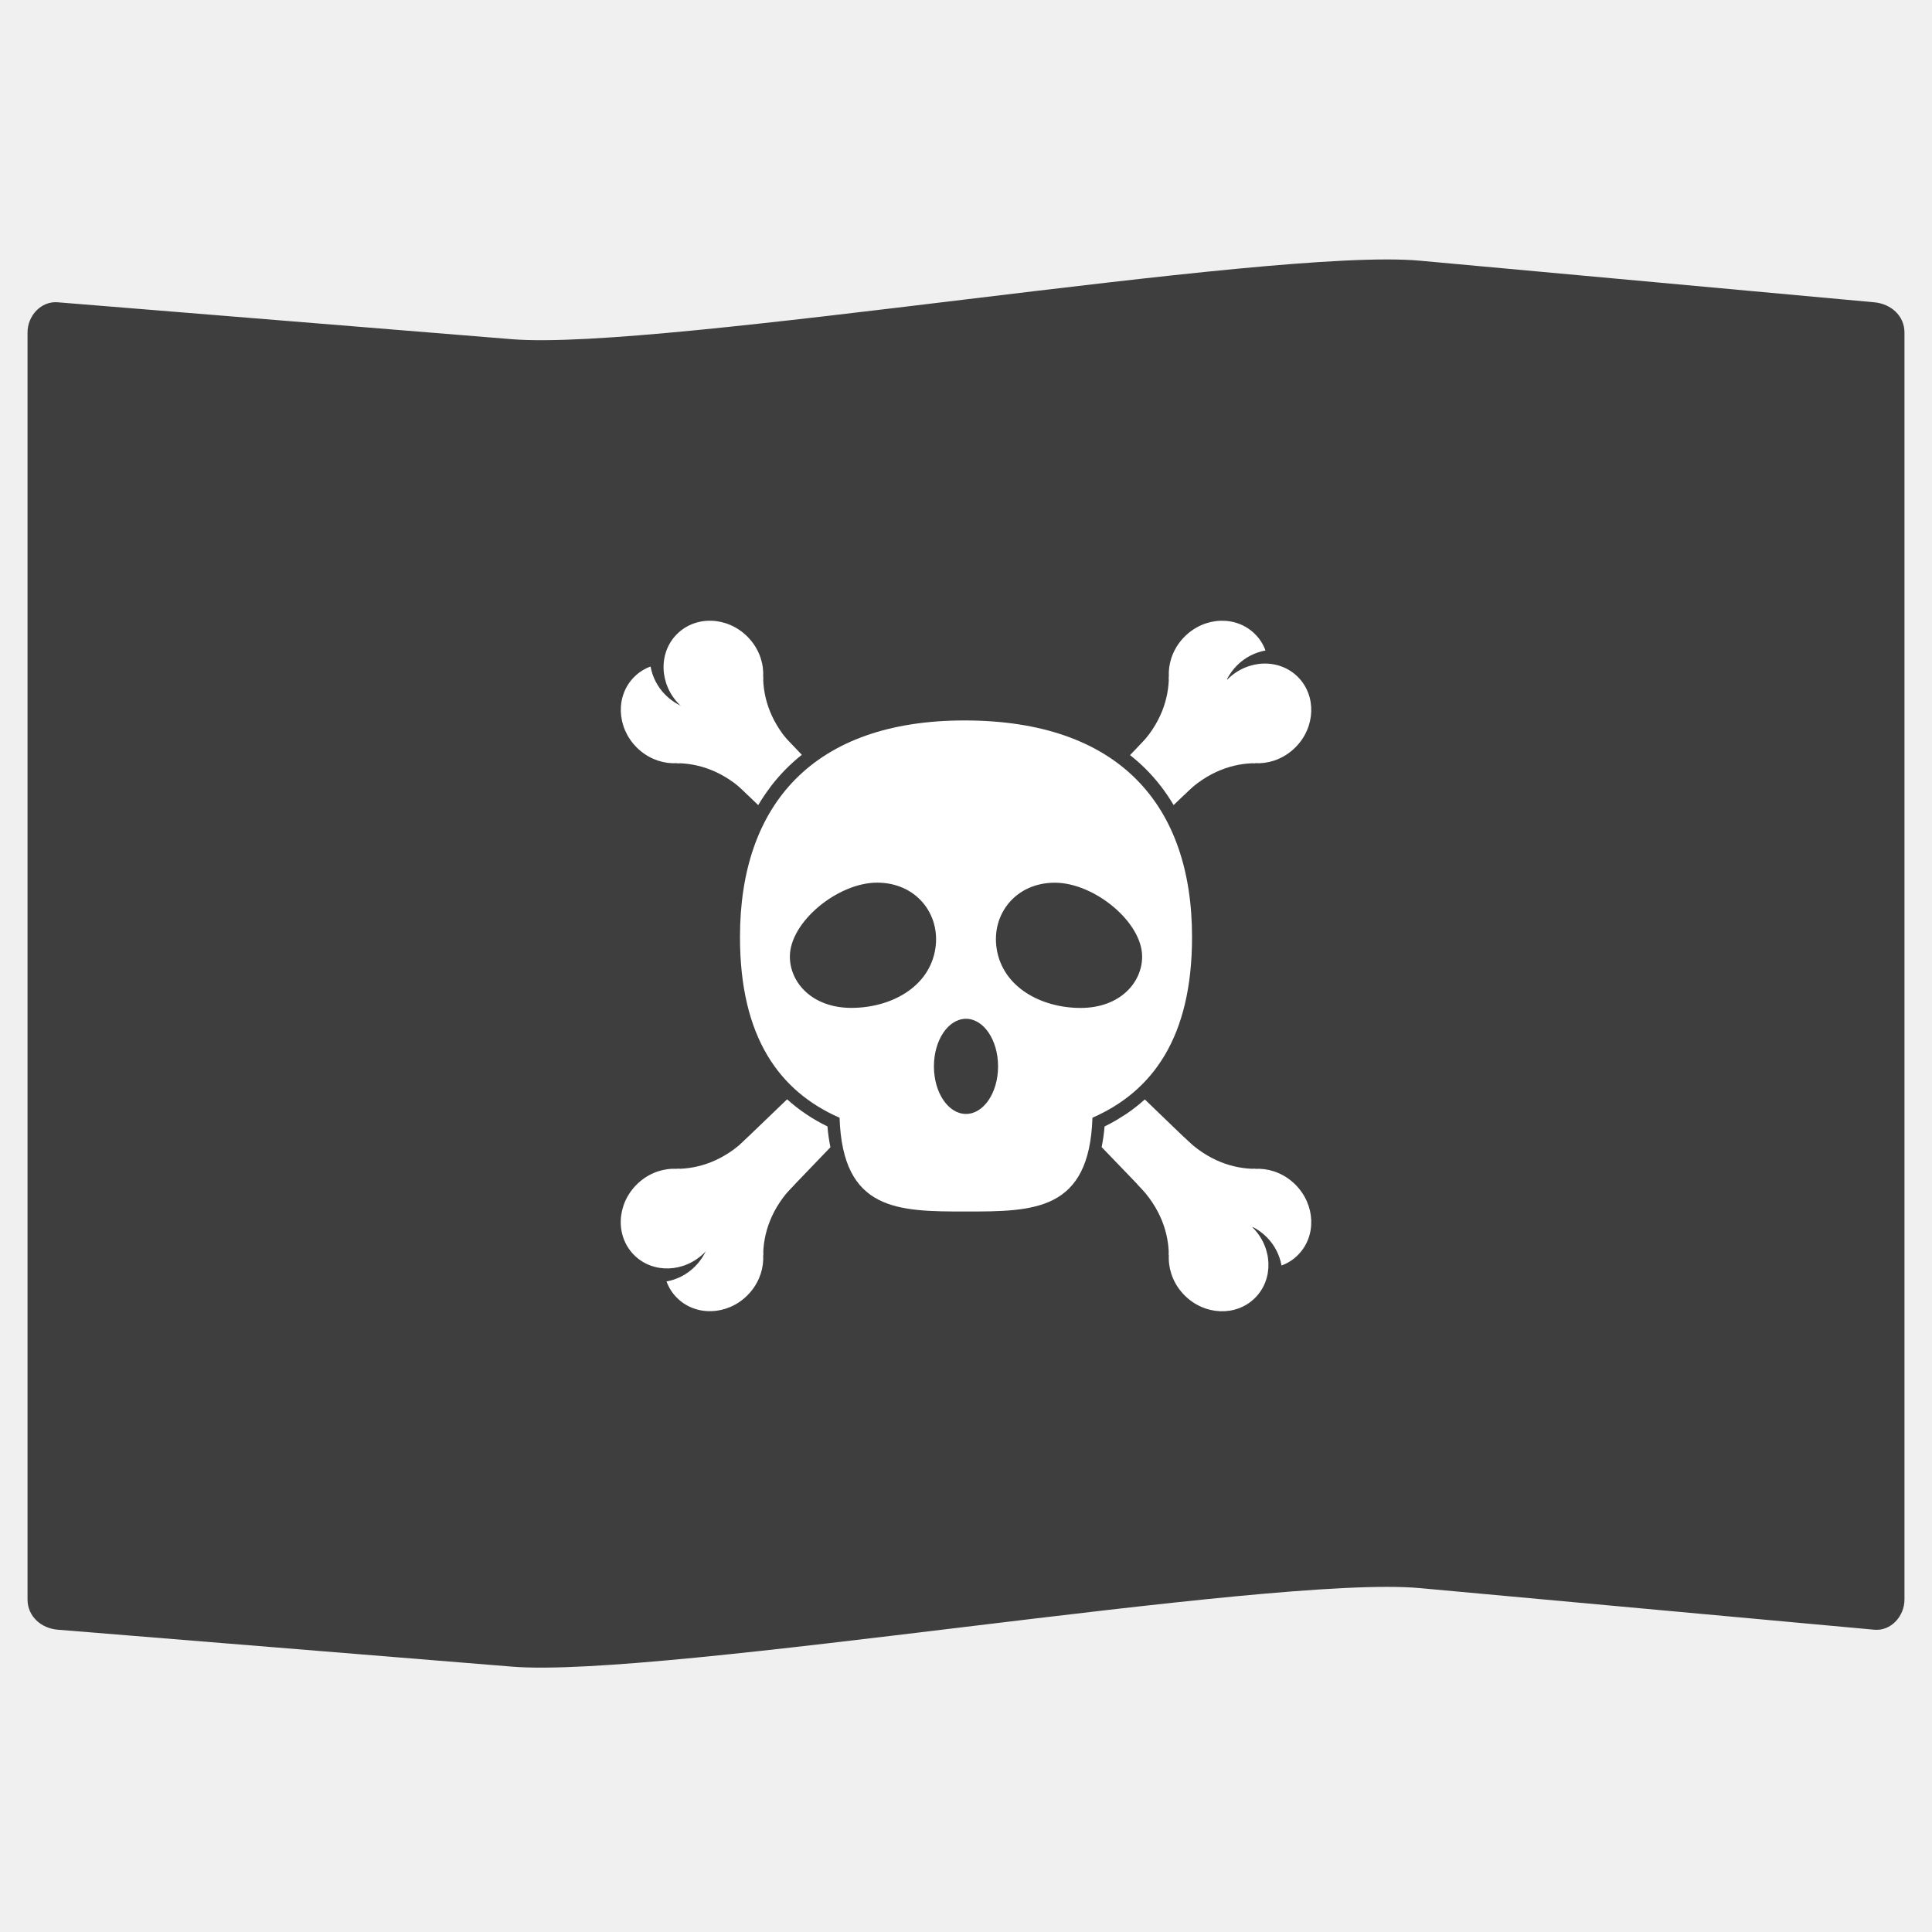
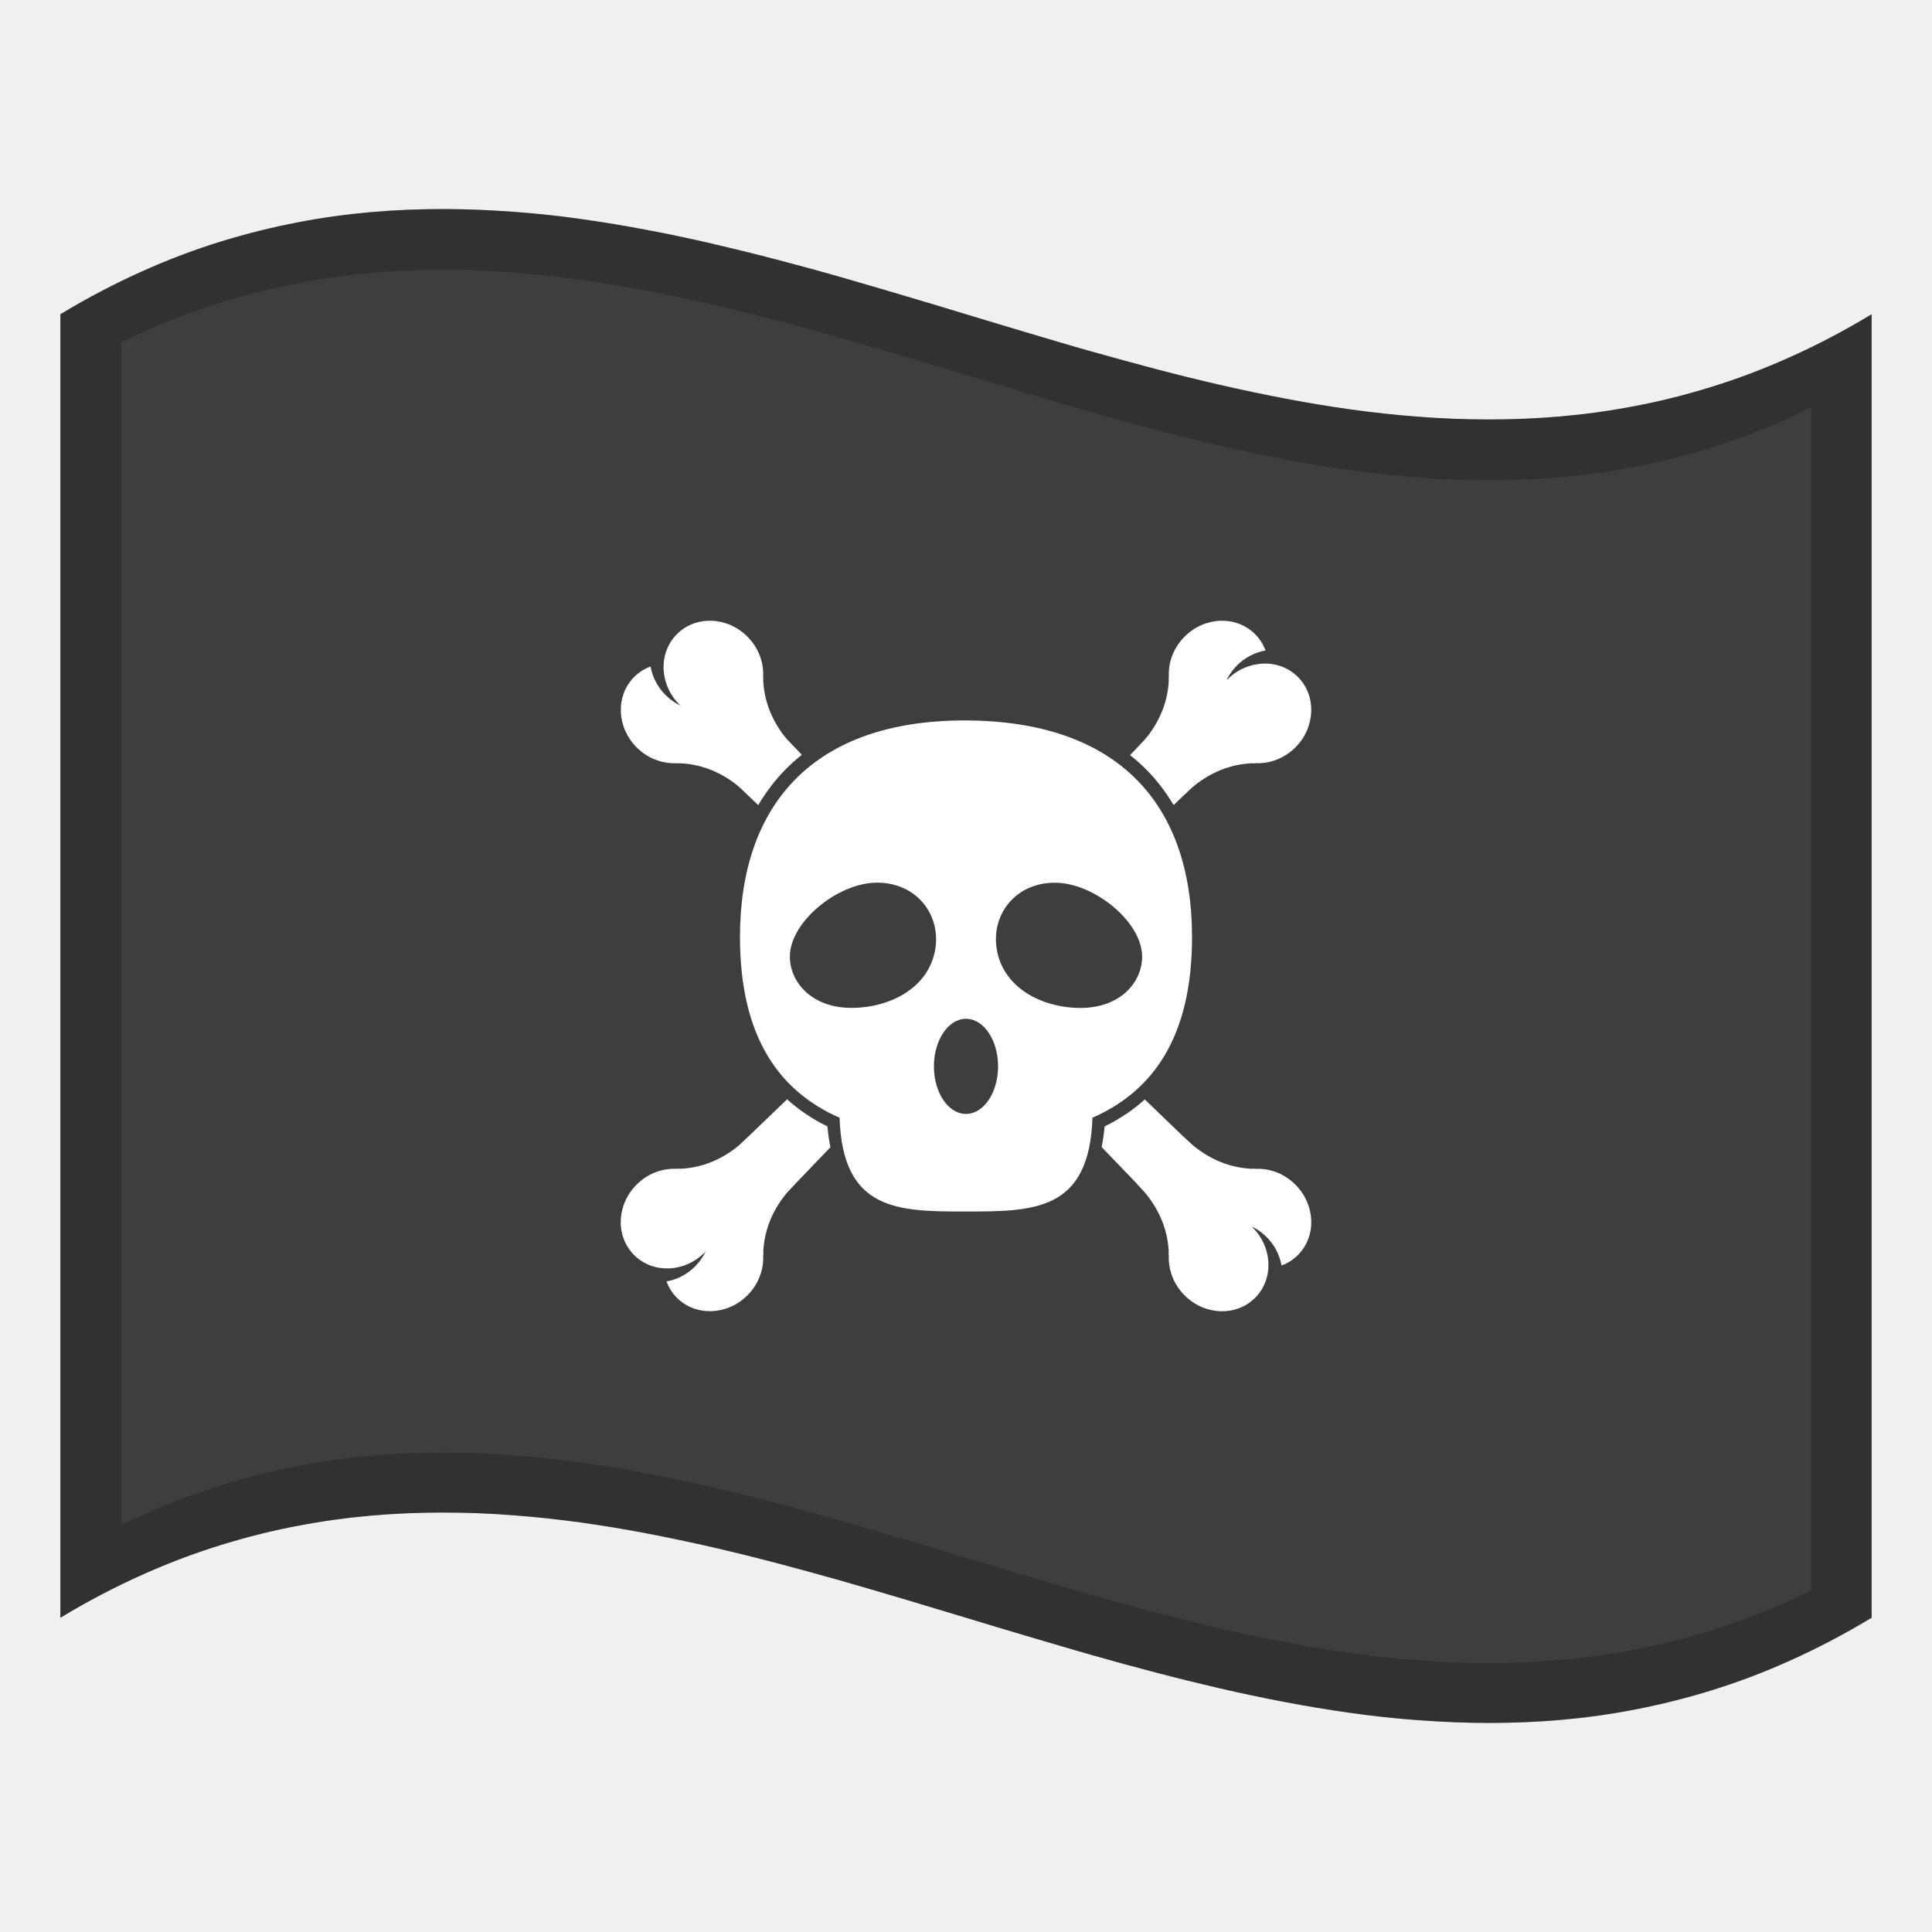
<svg xmlns="http://www.w3.org/2000/svg" width="128" height="128" style="enable-background:new 0 0 128 128;" version="1.1" id="svg4">
  <defs id="defs8" />
-   <path style="vector-effect:none;fill:#3e3e3e;fill-opacity:1;stroke-width:1;paint-order:stroke fill markers" d="m 3.824,20.027 c 0,0 20.092,1.633 30.088,2.446 9.996,0.813 50.188,-6.115 60.176,-5.2 9.988,0.914 30.088,2.755 30.088,2.755 1.103,0.101 2,0.892 2,2 v 83.945 c 0,1.108 -0.897,2.101 -2,2 0,0 -20.1,-1.84 -30.088,-2.755 -9.988,-0.914 -50.179,6.013 -60.176,5.2 -9.996,-0.813 -30.088,-2.446 -30.088,-2.446 -1.104,-0.09 -2,-0.892 -2,-2 V 22.027 c 0,-1.108 0.896,-2.09 2,-2 z" id="rect4269" />
+   <path id="path31" style="fill:#3e3e3e;fill-opacity:1;font-variant-east_asian:normal;opacity:1;vector-effect:none;stroke-width:1;stroke-linecap:butt;stroke-linejoin:miter;stroke-miterlimit:4;stroke-dasharray:none;stroke-dashoffset:0;stroke-opacity:1;paint-order:stroke fill markers" d="m 124,20.82 c -1.85,1.12 -3.66,2.06 -5.43,2.85 -1.78,0.8 -3.52,1.45 -5.24,1.98 -1.72,0.53 -3.4,0.95 -5.06,1.26 -1.66,0.32 -3.29,0.54 -4.89,0.68 -1.6,0.14 -3.19,0.2 -4.75,0.2 -1.56,0 -3.1,-0.06 -4.62,-0.18 -1.52,-0.11 -3.02,-0.28 -4.5,-0.48 -1.48,-0.21 -2.95,-0.45 -4.4,-0.73 -1.45,-0.28 -2.89,-0.58 -4.32,-0.91 -1.43,-0.33 -2.85,-0.68 -4.25,-1.05 -1.41,-0.37 -2.81,-0.76 -4.21,-1.15 -1.4,-0.39 -2.79,-0.81 -4.17,-1.22 -1.39,-0.41 -2.77,-0.83 -4.16,-1.25 -1.38,-0.42 -2.77,-0.84 -4.16,-1.25 -1.39,-0.41 -2.78,-0.82 -4.17,-1.22 -1.39,-0.4 -2.8,-0.78 -4.21,-1.15 -1.41,-0.37 -2.83,-0.72 -4.25,-1.05 -1.43,-0.33 -2.87,-0.64 -4.32,-0.91 -1.45,-0.28 -2.92,-0.52 -4.4,-0.73 -1.48,-0.21 -2.98,-0.37 -4.5,-0.48 -1.52,-0.11 -3.06,-0.18 -4.62,-0.18 -1.56,0 -3.14,0.06 -4.75,0.2 -1.61,0.14 -3.24,0.36 -4.89,0.68 -1.66,0.32 -3.34,0.73 -5.06,1.26 -1.72,0.53 -3.46,1.18 -5.24,1.98 -1.78,0.8 -3.58,1.73 -5.43,2.85 v 5.33 4.69 4.37 4.37 4.69 5.33 0.02 5.33 4.69 4.37 4.37 4.69 5.33 5.33 4.69 4.37 4.37 4.69 5.33 c 1.85,-1.12 3.66,-2.06 5.43,-2.85 1.78,-0.8 3.52,-1.45 5.24,-1.98 1.72,-0.53 3.4,-0.95 5.06,-1.26 1.66,-0.32 3.29,-0.54 4.89,-0.68 1.61,-0.14 3.19,-0.2 4.75,-0.2 1.56,0 3.1,0.06 4.62,0.18 1.52,0.11 3.02,0.28 4.5,0.48 1.48,0.21 2.95,0.45 4.4,0.73 1.45,0.28 2.89,0.58 4.32,0.91 1.43,0.33 2.85,0.68 4.25,1.05 1.41,0.37 2.81,0.76 4.21,1.15 1.4,0.4 2.79,0.81 4.17,1.22 1.38,0.41 2.77,0.83 4.16,1.25 1.38,0.42 2.77,0.84 4.16,1.25 1.39,0.41 2.78,0.82 4.17,1.22 1.4,0.4 2.8,0.78 4.21,1.15 1.41,0.37 2.83,0.72 4.25,1.05 1.43,0.33 2.87,0.64 4.32,0.91 1.45,0.28 2.92,0.52 4.4,0.73 1.48,0.21 2.98,0.37 4.5,0.48 1.52,0.11 3.06,0.18 4.62,0.18 1.56,0 3.14,-0.06 4.75,-0.2 1.61,-0.14 3.24,-0.36 4.89,-0.68 1.66,-0.32 3.34,-0.73 5.06,-1.26 1.72,-0.53 3.46,-1.18 5.24,-1.98 1.78,-0.8 3.59,-1.74 5.43,-2.85 v -5.33 -4.69 -4.37 -4.37 -4.69 -5.33 -5.33 -4.69 -4.37 -4.37 -4.69 -5.33 -0.02 -5.33 -4.69 -4.37 -4.37 -4.69 z" />
+   <path d="m 120,27 c 0,1.98 0,3.77 0,5.44 0,1.67 0,3.21 0,4.72 0,1.51 0,2.98 0,4.48 0,1.5 0,3.06 0,4.72 0,1.67 0,3.45 0,5.44 0,1.92 0,3.68 0,5.33 0,1.65 0,3.2 0,4.69 0,1.49 0,2.93 0,4.37 0,1.44 0,2.88 0,4.37 0,1.49 0,3.04 0,4.69 0,1.65 0,3.41 0,5.33 0,1.98 0,3.77 0,5.44 0,1.67 0,3.21 0,4.72 0,1.51 0,2.98 0,4.48 0,1.51 0,3.06 0,4.72 0,1.66 0,3.45 0,5.44 -1.87,0.91 -3.69,1.66 -5.49,2.27 -1.79,0.61 -3.55,1.09 -5.27,1.45 -1.72,0.36 -3.42,0.63 -5.08,0.8 -1.66,0.17 -3.3,0.26 -4.9,0.28 -1.6,0.02 -3.19,-0.03 -4.75,-0.14 -1.56,-0.11 -3.09,-0.27 -4.61,-0.47 -1.52,-0.2 -3.01,-0.45 -4.49,-0.72 -1.48,-0.27 -2.95,-0.59 -4.4,-0.92 -1.45,-0.33 -2.89,-0.69 -4.32,-1.06 -1.43,-0.37 -2.85,-0.77 -4.26,-1.17 -1.41,-0.4 -2.82,-0.81 -4.22,-1.23 -1.4,-0.42 -2.8,-0.84 -4.2,-1.26 -1.4,-0.42 -2.8,-0.85 -4.2,-1.26 -1.4,-0.41 -2.81,-0.83 -4.22,-1.23 -1.41,-0.4 -2.83,-0.79 -4.26,-1.17 -1.43,-0.37 -2.87,-0.73 -4.32,-1.06 -1.45,-0.33 -2.92,-0.64 -4.4,-0.92 -1.48,-0.28 -2.98,-0.52 -4.49,-0.72 -1.52,-0.2 -3.05,-0.36 -4.61,-0.47 -1.56,-0.11 -3.14,-0.16 -4.75,-0.14 -1.61,0.02 -3.24,0.1 -4.9,0.28 -1.66,0.17 -3.35,0.43 -5.08,0.8 -1.72,0.37 -3.48,0.84 -5.27,1.45 -1.79,0.61 -3.62,1.36 -5.49,2.27 0,-1.98 0,-3.77 0,-5.44 0,-1.67 0,-3.21 0,-4.72 0,-1.51 0,-2.98 0,-4.48 0,-1.51 0,-3.06 0,-4.72 0,-1.67 0,-3.45 0,-5.44 0,-1.92 0,-3.68 0,-5.33 0,-1.65 0,-3.2 0,-4.69 0,-1.49 0,-2.93 0,-4.37 0,-1.44 0,-2.88 0,-4.37 0,-1.49 0,-3.04 0,-4.69 0,-1.65 0,-3.41 0,-5.33 0,-1.98 0,-3.77 0,-5.43 0,-1.67 0,-3.21 0,-4.72 0,-1.51 0,-2.97 0,-4.48 0,-1.51 0,-3.05 0,-4.72 0,-1.67 0,-3.45 0,-5.43 1.87,-0.91 3.69,-1.66 5.49,-2.27 1.8,-0.61 3.55,-1.09 5.27,-1.45 1.72,-0.37 3.42,-0.63 5.08,-0.8 1.66,-0.17 3.3,-0.26 4.9,-0.28 1.61,-0.02 3.19,0.03 4.75,0.14 1.56,0.11 3.09,0.27 4.61,0.47 1.52,0.2 3.01,0.45 4.49,0.72 1.48,0.28 2.95,0.59 4.4,0.92 1.45,0.33 2.89,0.69 4.32,1.06 1.43,0.37 2.85,0.77 4.26,1.17 1.41,0.4 2.82,0.81 4.22,1.23 1.4,0.42 2.8,0.84 4.2,1.26 1.4,0.42 2.8,0.85 4.2,1.26 1.4,0.42 2.81,0.83 4.22,1.23 1.41,0.4 2.83,0.79 4.26,1.17 1.43,0.37 2.87,0.73 4.32,1.06 1.45,0.33 2.92,0.64 4.4,0.92 1.48,0.28 2.98,0.52 4.49,0.72 1.52,0.2 3.05,0.36 4.61,0.47 1.56,0.11 3.14,0.16 4.75,0.14 1.61,-0.02 3.24,-0.1 4.9,-0.28 1.66,-0.17 3.35,-0.43 5.08,-0.8 1.72,-0.37 3.48,-0.84 5.27,-1.45 1.79,-0.61 3.62,-1.38 5.49,-2.29 m 4,-6.18 c -1.85,1.12 -3.66,2.06 -5.43,2.85 -1.78,0.8 -3.52,1.45 -5.24,1.98 -1.72,0.53 -3.4,0.95 -5.06,1.26 -1.66,0.32 -3.29,0.54 -4.89,0.68 -1.6,0.14 -3.19,0.2 -4.75,0.2 -1.56,0 -3.1,-0.06 -4.62,-0.18 -1.52,-0.11 -3.02,-0.28 -4.5,-0.48 -1.48,-0.21 -2.95,-0.45 -4.4,-0.73 -1.45,-0.28 -2.89,-0.58 -4.32,-0.91 -1.43,-0.33 -2.85,-0.68 -4.25,-1.05 -1.41,-0.37 -2.81,-0.76 -4.21,-1.15 -1.4,-0.39 -2.79,-0.81 -4.17,-1.22 -1.39,-0.41 -2.77,-0.83 -4.16,-1.25 -1.38,-0.42 -2.77,-0.84 -4.16,-1.25 -1.39,-0.41 -2.78,-0.82 -4.17,-1.22 -1.39,-0.4 -2.8,-0.78 -4.21,-1.15 -1.41,-0.37 -2.83,-0.72 -4.25,-1.05 -1.43,-0.33 -2.87,-0.64 -4.32,-0.91 -1.45,-0.28 -2.92,-0.52 -4.4,-0.73 -1.48,-0.21 -2.98,-0.37 -4.5,-0.48 -1.52,-0.11 -3.06,-0.18 -4.62,-0.18 -1.56,0 -3.14,0.06 -4.75,0.2 -1.61,0.14 -3.24,0.36 -4.89,0.68 -1.66,0.32 -3.34,0.73 -5.06,1.26 -1.72,0.53 -3.46,1.18 -5.24,1.98 -1.78,0.8 -3.58,1.73 -5.43,2.85 0,1.92 0,3.68 0,5.33 0,1.65 0,3.2 0,4.69 0,1.49 0,2.93 0,4.37 0,1.44 0,2.88 0,4.37 0,1.49 0,3.04 0,4.69 0,1.65 0,3.41 0,5.33 0,0.01 0,0.01 0,0.02 0,1.92 0,3.68 0,5.33 0,1.65 0,3.2 0,4.69 0,1.49 0,2.93 0,4.37 0,1.44 0,2.88 0,4.37 0,1.49 0,3.04 0,4.69 0,1.65 0,3.41 0,5.33 0,1.92 0,3.68 0,5.33 0,1.65 0,3.2 0,4.69 0,1.49 0,2.93 0,4.37 0,1.44 0,2.88 0,4.37 0,1.49 0,3.04 0,4.69 0,1.65 0,3.41 0,5.33 1.85,-1.12 3.66,-2.06 5.43,-2.85 1.78,-0.8 3.52,-1.45 5.24,-1.98 1.72,-0.53 3.4,-0.95 5.06,-1.26 1.66,-0.32 3.29,-0.54 4.89,-0.68 1.61,-0.14 3.19,-0.2 4.75,-0.2 1.56,0 3.1,0.06 4.62,0.18 1.52,0.11 3.02,0.28 4.5,0.48 1.48,0.21 2.95,0.45 4.4,0.73 1.45,0.28 2.89,0.58 4.32,0.91 1.43,0.33 2.85,0.68 4.25,1.05 1.41,0.37 2.81,0.76 4.21,1.15 1.4,0.4 2.79,0.81 4.17,1.22 1.38,0.41 2.77,0.83 4.16,1.25 1.38,0.42 2.77,0.84 4.16,1.25 1.39,0.41 2.78,0.82 4.17,1.22 1.4,0.4 2.8,0.78 4.21,1.15 1.41,0.37 2.83,0.72 4.25,1.05 1.43,0.33 2.87,0.64 4.32,0.91 1.45,0.28 2.92,0.52 4.4,0.73 1.48,0.21 2.98,0.37 4.5,0.48 1.52,0.11 3.06,0.18 4.62,0.18 1.56,0 3.14,-0.06 4.75,-0.2 1.61,-0.14 3.24,-0.36 4.89,-0.68 1.66,-0.32 3.34,-0.73 5.06,-1.26 1.72,-0.53 3.46,-1.18 5.24,-1.98 1.78,-0.8 3.59,-1.74 5.43,-2.85 0,-1.92 0,-3.68 0,-5.33 0,-1.65 0,-3.2 0,-4.69 0,-1.49 0,-2.93 0,-4.37 0,-1.44 0,-2.88 0,-4.37 0,-1.49 0,-3.04 0,-4.69 0,-1.65 0,-3.41 0,-5.33 0,-1.92 0,-3.68 0,-5.33 0,-1.65 0,-3.2 0,-4.69 0,-1.49 0,-2.93 0,-4.37 0,-1.44 0,-2.88 0,-4.37 0,-1.49 0,-3.04 0,-4.69 0,-1.65 0,-3.41 0,-5.33 0,-0.01 0,-0.01 0,-0.02 0,-1.92 0,-3.68 0,-5.33 0,-1.65 0,-3.2 0,-4.69 0,-1.49 0,-2.93 0,-4.37 0,-1.44 0,-2.88 0,-4.37 0,-1.49 0,-3.04 0,-4.69 0,-1.65 0,-3.41 0,-5.33 z" style="fill:#0e0e0e;fill-opacity:0.265" id="path851" />
  <g id="g4588" style="fill:#ffffff;fill-opacity:1" transform="translate(5.209527,-1.948384)">
    <path id="path10" d="m 75.244,46.121 c -1.847,1.966 -3.72,3.908 -5.586,5.855 0.369,0.291 0.72,0.601 1.049,0.93 0.714,0.713 1.322,1.512 1.84,2.379 2.019,-1.935 4.032,-3.876 6.07,-5.791 z M 46.938,74.781 c -2.546,2.455 -5.099,4.905 -7.678,7.326 l 3.373,3.371 c 2.372,-2.526 4.77,-5.027 7.174,-7.521 -0.085,-0.435 -0.156,-0.887 -0.195,-1.379 C 48.636,76.101 47.739,75.504 46.938,74.781 Z" style="fill:#ffffff;fill-opacity:1;stroke-width:1" />
    <g id="g4524" style="fill:#ffffff;fill-opacity:1">
      <path d="m 40.828,85.864 c -0.538,0.538 -1.198,0.859 -1.879,0.984 0.146,0.399 0.374,0.77 0.692,1.084 1.244,1.244 3.334,1.169 4.667,-0.164 1.333,-1.333 1.408,-3.423 0.164,-4.663 -0.742,-0.742 -1.783,-1.005 -2.788,-0.82 0.431,1.173 0.139,2.585 -0.856,3.58 z" style="fill:#ffffff;fill-opacity:1;stroke-width:1" id="path2" />
      <ellipse cx="-30.735" cy="86.198" rx="3.416" ry="3.184" style="fill:#ffffff;fill-opacity:1;stroke-width:1" transform="rotate(-45)" id="ellipse4" />
      <g style="fill:#ffffff;fill-opacity:1;stroke-width:2.805" id="g18" transform="matrix(0.3565348,0,0,0.3565348,35.97247,43.13014)">
        <path id="path14" style="fill:#ffffff;fill-opacity:1;stroke-width:2.805" d="m 26.31,117.78 c 0.03,-3.95 1.37,-8.75 5.91,-13.29 l -8.49,5.83 -1.39,2.38 z" />
        <path id="path16" style="fill:#ffffff;fill-opacity:1;stroke-width:2.805" d="m 10.23,101.7 c 3.95,-0.03 8.75,-1.37 13.29,-5.91 l -5.83,8.49 -2.38,1.39 z" />
      </g>
    </g>
    <g id="g4538" style="fill:#ffffff;fill-opacity:1">
      <path d="m 73.109,48.788 c 0.742,0.742 1.783,1.005 2.788,0.82 -0.431,-1.169 -0.139,-2.585 0.856,-3.58 0.538,-0.538 1.198,-0.859 1.879,-0.984 -0.146,-0.399 -0.374,-0.77 -0.692,-1.084 -1.244,-1.244 -3.33,-1.169 -4.663,0.164 -1.337,1.333 -1.408,3.423 -0.168,4.663 z" style="fill:#ffffff;fill-opacity:1;stroke-width:1" id="path6" />
      <ellipse cx="20.612" cy="90.21" rx="3.416" ry="3.184" style="fill:#ffffff;fill-opacity:1;stroke-width:1" transform="rotate(-45)" id="ellipse8" />
      <g style="fill:#ffffff;fill-opacity:1;stroke-width:2.805" id="g24" transform="matrix(0.3565348,0,0,0.3565348,35.97247,43.13014)">
        <path id="path20" style="fill:#ffffff;fill-opacity:1;stroke-width:2.805" d="m 101.7,10.23 c -0.03,3.95 -1.37,8.75 -5.91,13.29 l 8.49,-5.83 1.39,-2.38 z" />
        <path id="path22" style="fill:#ffffff;fill-opacity:1;stroke-width:2.805" d="m 117.78,26.31 c -3.95,0.03 -8.75,1.37 -13.29,5.91 l 5.83,-8.49 2.38,-1.39 z" />
      </g>
    </g>
    <path id="path36" d="m 42.633,46.418 -3.373,3.373 c 1.936,1.818 3.846,3.661 5.764,5.498 0.248,-0.417 0.516,-0.818 0.809,-1.201 0.013,-0.017 0.022,-0.036 0.035,-0.053 0.304,-0.394 0.629,-0.77 0.98,-1.125 0.335,-0.338 0.69,-0.657 1.066,-0.955 -1.764,-1.843 -3.535,-3.678 -5.281,-5.537 z m 28.004,28.371 c -0.2,0.18 -0.406,0.352 -0.617,0.516 -0.206,0.16 -0.416,0.314 -0.633,0.459 -0.117,0.079 -0.239,0.15 -0.359,0.225 -0.113,0.07 -0.223,0.143 -0.338,0.209 -0.001,7.24e-4 -0.003,0.001 -0.004,0.002 -0.233,0.134 -0.472,0.26 -0.715,0.379 -0.039,0.485 -0.108,0.932 -0.191,1.361 -4.87e-4,0.003 -0.002,0.005 -0.002,0.008 2.504,2.595 4.998,5.199 7.467,7.828 l 3.373,-3.373 c -2.68,-2.517 -5.335,-5.06 -7.98,-7.613 z" style="fill:#ffffff;fill-opacity:1;stroke-width:1" />
    <g id="g4531" style="fill:#ffffff;fill-opacity:1">
      <path d="m 38.875,47.986 c -0.538,-0.538 -0.859,-1.198 -0.984,-1.879 -0.399,0.146 -0.77,0.374 -1.084,0.692 -1.244,1.244 -1.169,3.334 0.164,4.667 1.333,1.333 3.423,1.408 4.663,0.164 0.742,-0.742 1.005,-1.783 0.82,-2.788 -1.173,0.431 -2.585,0.139 -3.58,-0.856 z" style="fill:#ffffff;fill-opacity:1;stroke-width:1" id="path28" />
      <ellipse cx="-3.055" cy="62.53" rx="3.184" ry="3.416" style="fill:#ffffff;fill-opacity:1;stroke-width:1" transform="rotate(-45)" id="ellipse30" />
      <g style="fill:#ffffff;fill-opacity:1;stroke-width:2.805" id="g44" transform="matrix(0.3565348,0,0,0.3565348,35.97247,43.13014)">
        <path id="path40" style="fill:#ffffff;fill-opacity:1;stroke-width:2.805" d="m 10.22,26.31 c 3.95,0.03 8.75,1.37 13.29,5.91 L 17.68,23.73 15.3,22.34 Z" />
        <path id="path42" style="fill:#ffffff;fill-opacity:1;stroke-width:2.805" d="m 26.3,10.23 c 0.03,3.95 1.37,8.75 5.91,13.29 l -8.49,-5.83 -1.39,-2.38 z" />
      </g>
    </g>
    <g id="g4545" style="fill:#ffffff;fill-opacity:1">
      <path d="m 75.951,80.267 c -0.742,0.742 -1.005,1.783 -0.82,2.788 1.169,-0.431 2.585,-0.139 3.58,0.856 0.538,0.538 0.859,1.198 0.984,1.879 0.399,-0.146 0.77,-0.374 1.084,-0.692 1.244,-1.244 1.169,-3.33 -0.164,-4.663 -1.333,-1.337 -3.423,-1.408 -4.663,-0.168 z" style="fill:#ffffff;fill-opacity:1;stroke-width:1" id="path32" />
      <ellipse cx="-7.067" cy="113.878" rx="3.184" ry="3.416" style="fill:#ffffff;fill-opacity:1;stroke-width:1" transform="rotate(-45)" id="ellipse34" />
      <g style="fill:#ffffff;fill-opacity:1;stroke-width:2.805" id="g50" transform="matrix(0.3565348,0,0,0.3565348,35.97247,43.13014)">
        <path id="path46" style="fill:#ffffff;fill-opacity:1;stroke-width:2.805" d="m 117.77,101.7 c -3.95,-0.03 -8.75,-1.37 -13.29,-5.91 l 5.83,8.49 2.38,1.39 z" />
        <path id="path48" style="fill:#ffffff;fill-opacity:1;stroke-width:2.805" d="m 101.69,117.78 c -0.03,-3.95 -1.37,-8.75 -5.91,-13.29 l 8.49,5.83 1.39,2.38 z" />
      </g>
    </g>
    <path id="path58" d="m 58.695,49.68 c -10.004,0 -14.879,5.565 -14.879,14.35 0,6.649 2.617,10.224 6.598,11.971 0.203,6.195 3.872,6.213 8.377,6.213 4.505,0 8.174,-0.018 8.377,-6.213 3.981,-1.747 6.598,-5.321 6.598,-11.971 0,-8.785 -4.873,-14.346 -15.07,-14.35 z m -5.795,10.746 c 2.603,0 4.211,2.099 3.861,4.363 -0.392,2.571 -2.962,3.934 -5.564,3.934 -2.603,0 -4.076,-1.68 -4.076,-3.402 0,-2.293 3.177,-4.895 5.779,-4.895 z m 11.779,0.004 c 2.603,-1e-6 5.781,2.602 5.781,4.895 0,1.722 -1.473,3.402 -4.076,3.402 -2.603,10e-7 -5.172,-1.367 -5.564,-3.938 -0.349,-2.264 1.253,-4.359 3.859,-4.359 z m -5.889,9.016 a 2.125,3.152 0 0 1 2.125,3.152 2.125,3.152 0 0 1 -2.125,3.152 2.125,3.152 0 0 1 -2.125,-3.152 2.125,3.152 0 0 1 2.125,-3.152 z" style="fill:#ffffff;fill-opacity:1;stroke-width:1" />
  </g>
</svg>
